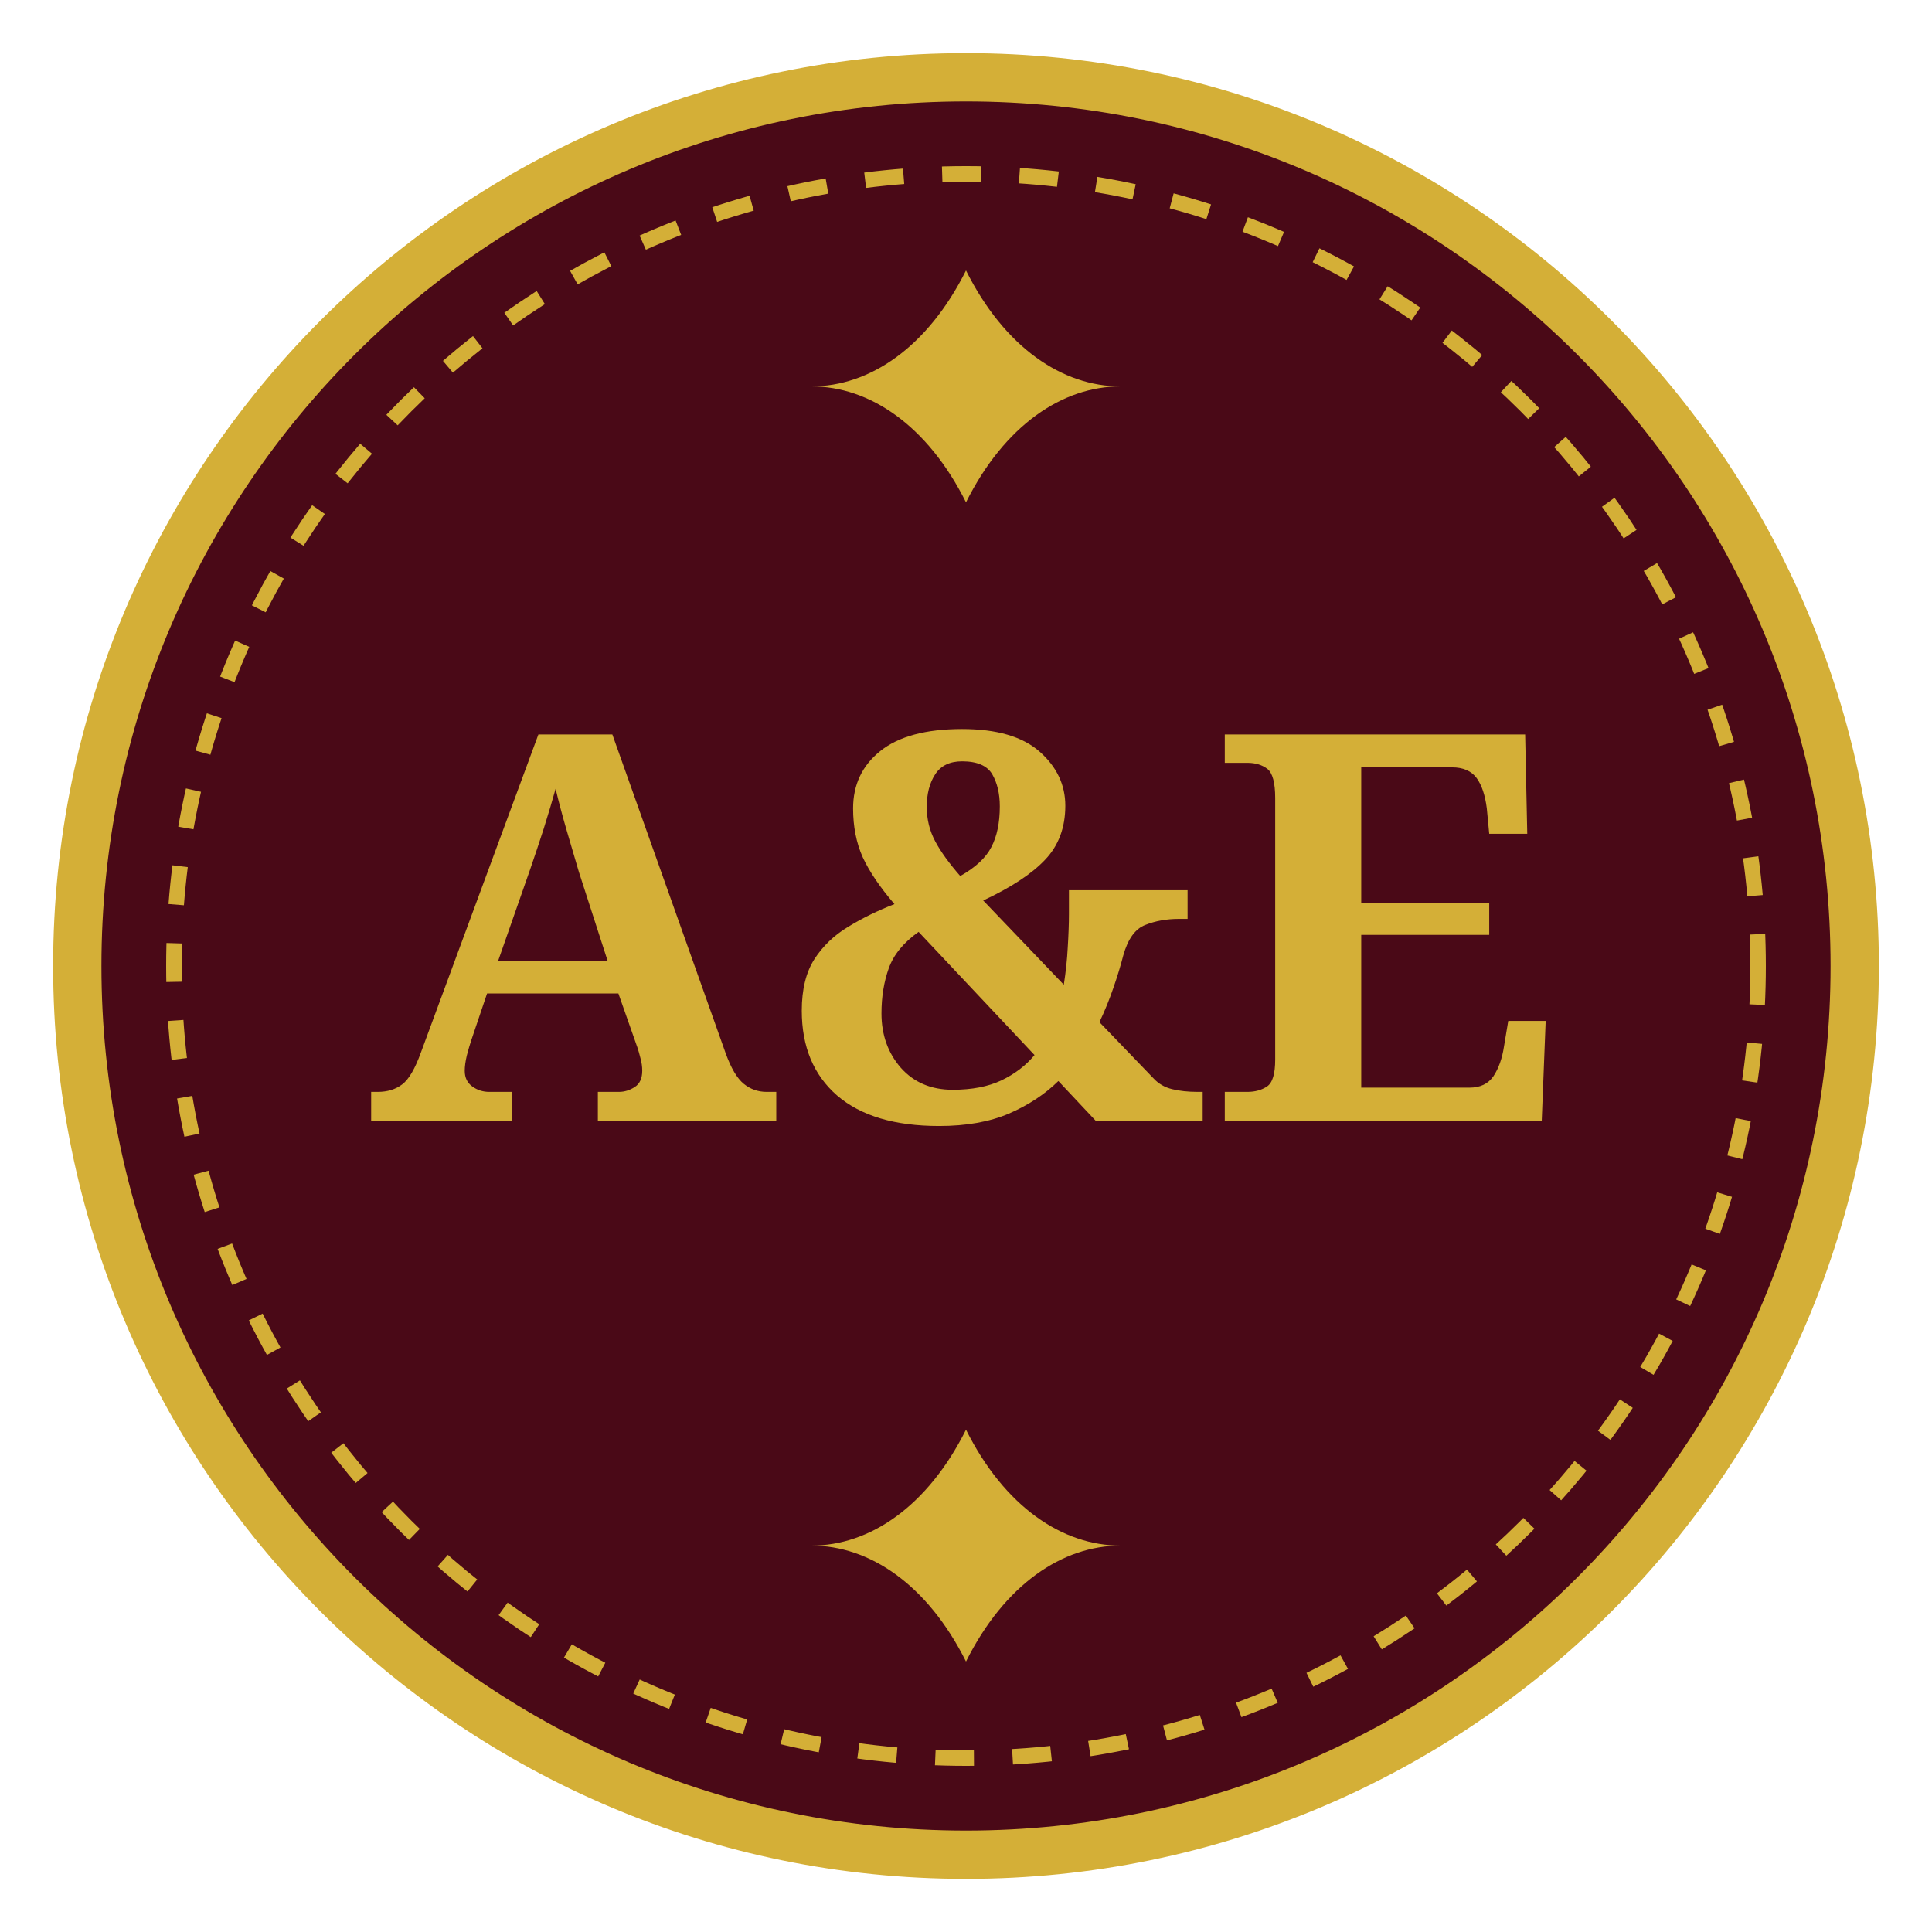
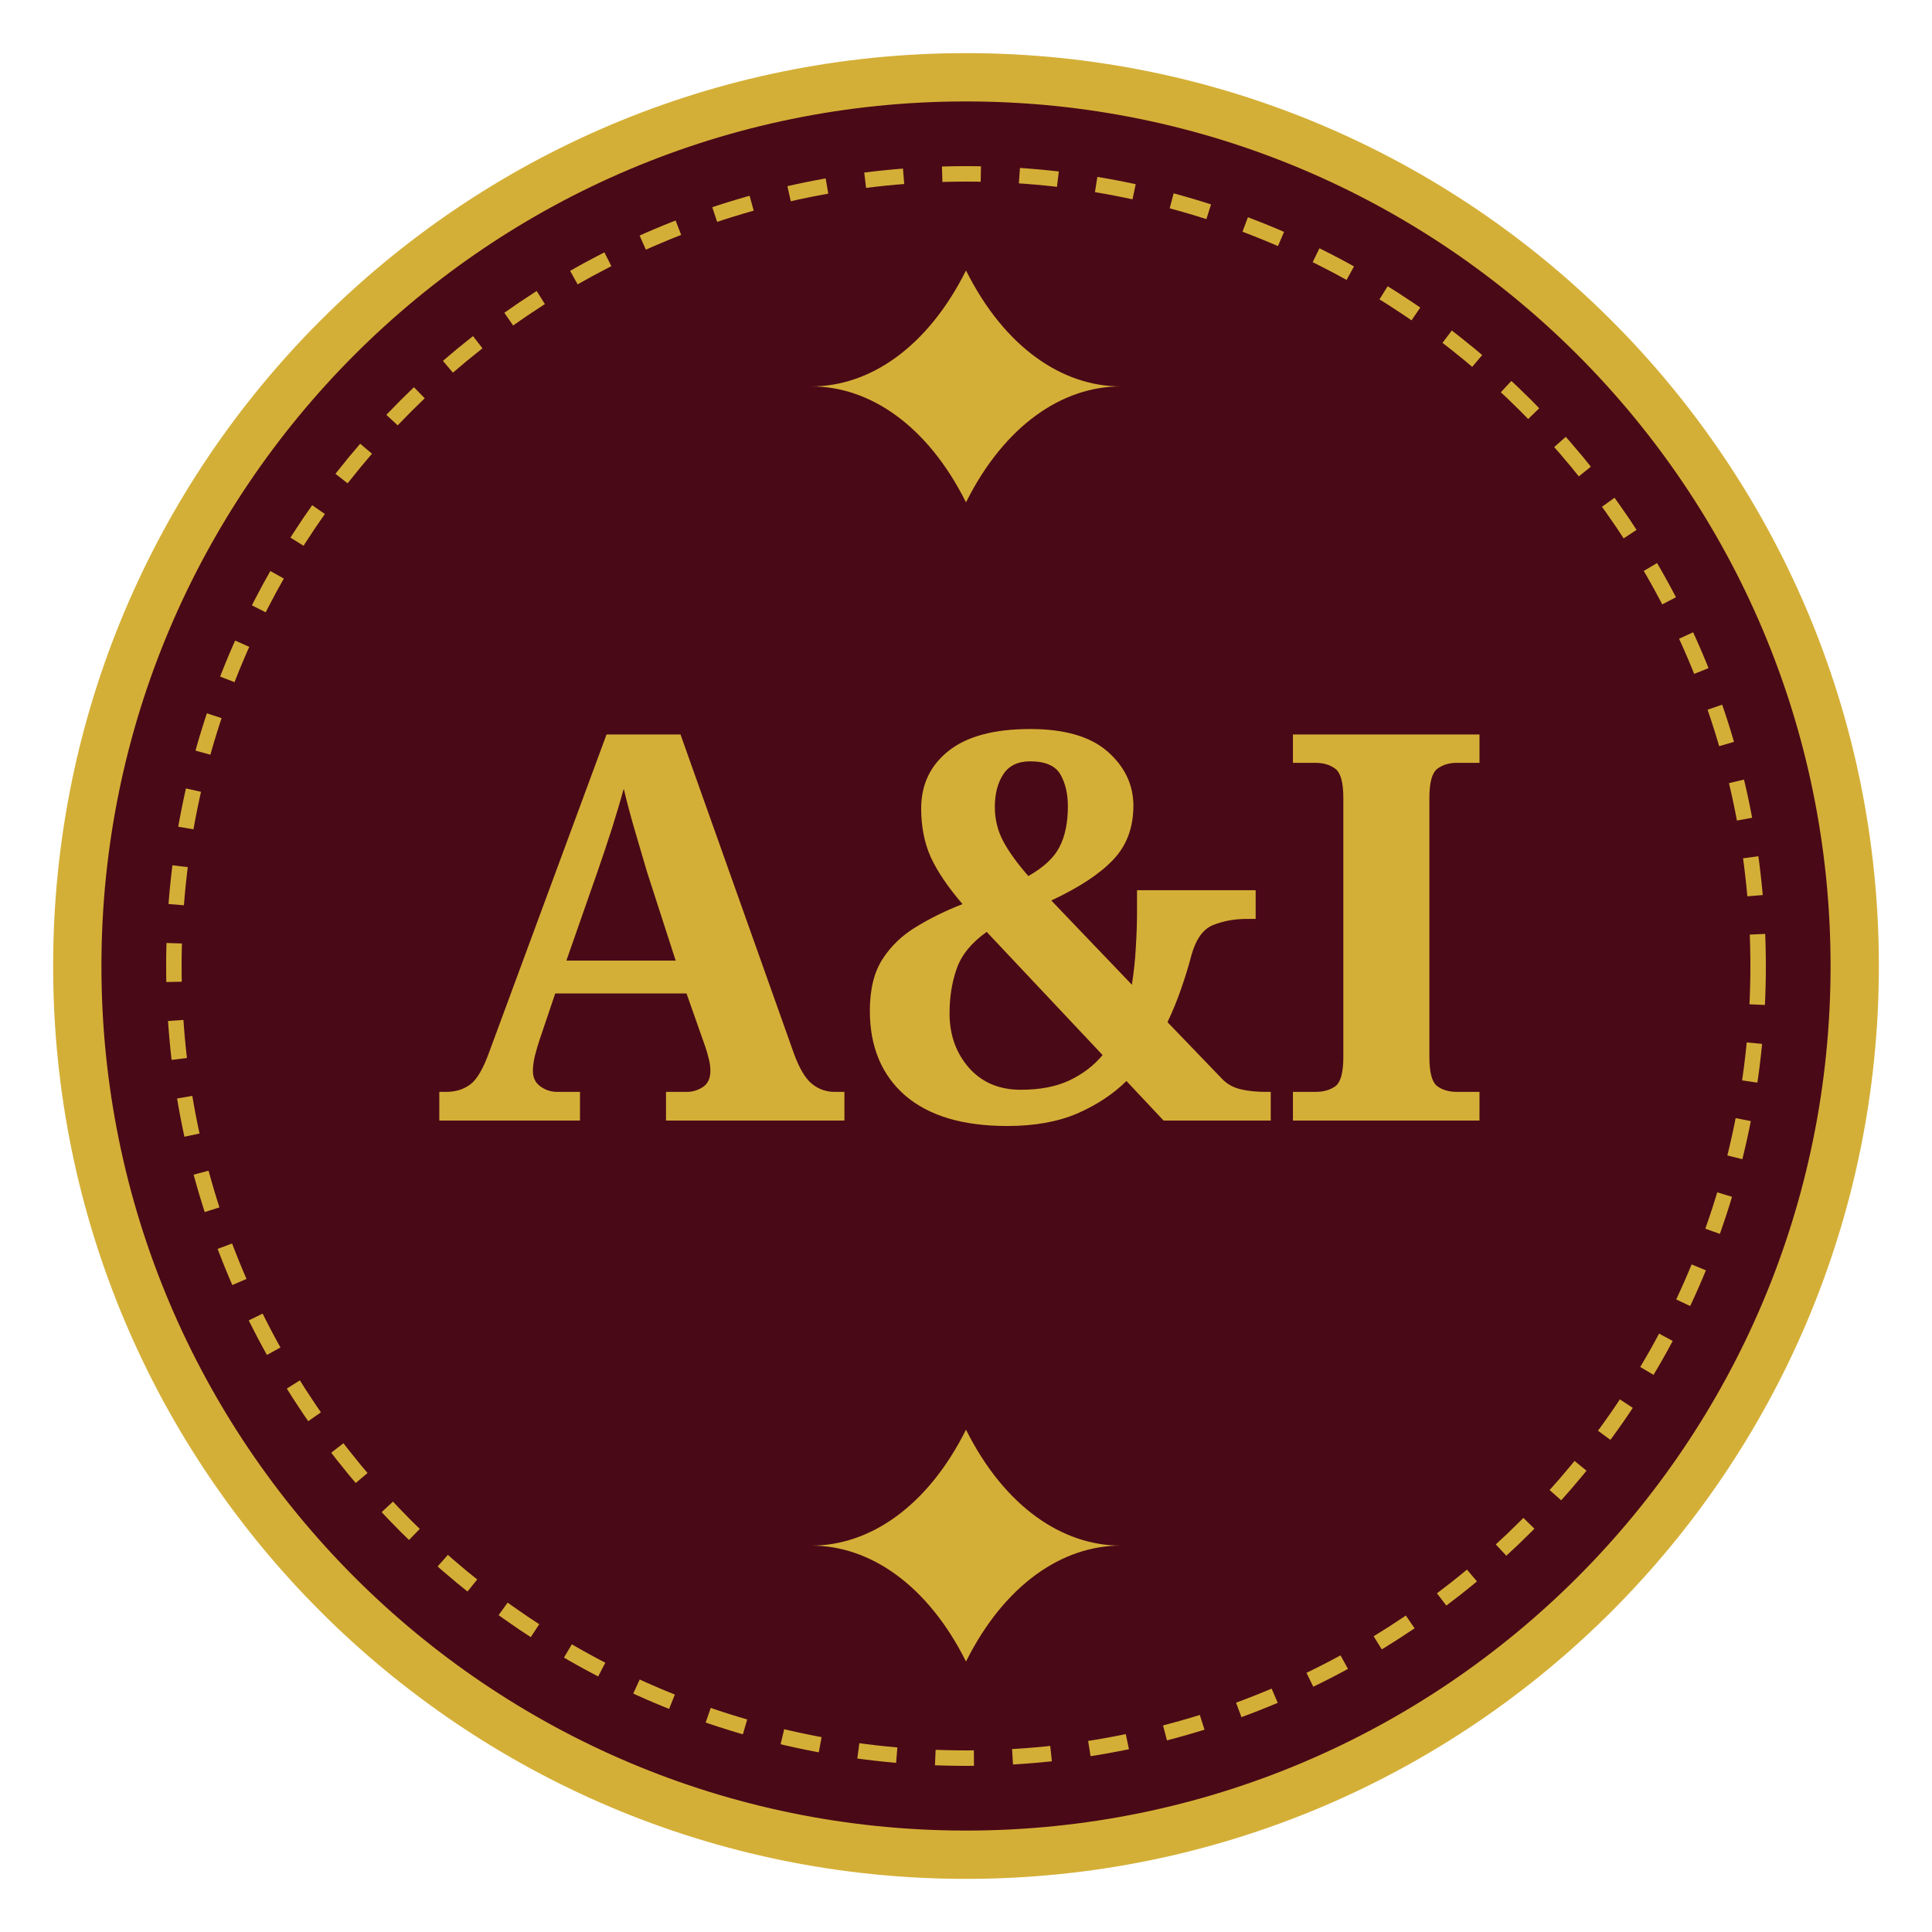
<svg xmlns="http://www.w3.org/2000/svg" viewBox="0 0 100 100" width="100" height="100">
  <circle cx="50" cy="50" r="46" fill="#4A0917" stroke="#D4AF37" stroke-width="2.5" />
  <circle cx="50" cy="50" r="41" fill="none" stroke="#D4AF37" stroke-width="0.8" stroke-dasharray="2 2" />
-   <text x="50" y="58" font-family="'Cinzel', 'Playfair Display', serif" font-size="28" font-weight="bold" fill="#D4AF37" text-anchor="middle">A&amp;E</text>
+   <text x="50" y="58" font-family="'Cinzel', 'Playfair Display', serif" font-size="28" font-weight="bold" fill="#D4AF37" text-anchor="middle">A&amp;I</text>
  <path d="M50 14 C48 18 45 20 42 20 C45 20 48 22 50 26 C52 22 55 20 58 20 C55 20 52 18 50 14 Z" fill="#D4AF37" />
  <path d="M50 86 C48 82 45 80 42 80 C45 80 48 78 50 74 C52 78 55 80 58 80 C55 80 52 82 50 86 Z" fill="#D4AF37" />
</svg>
